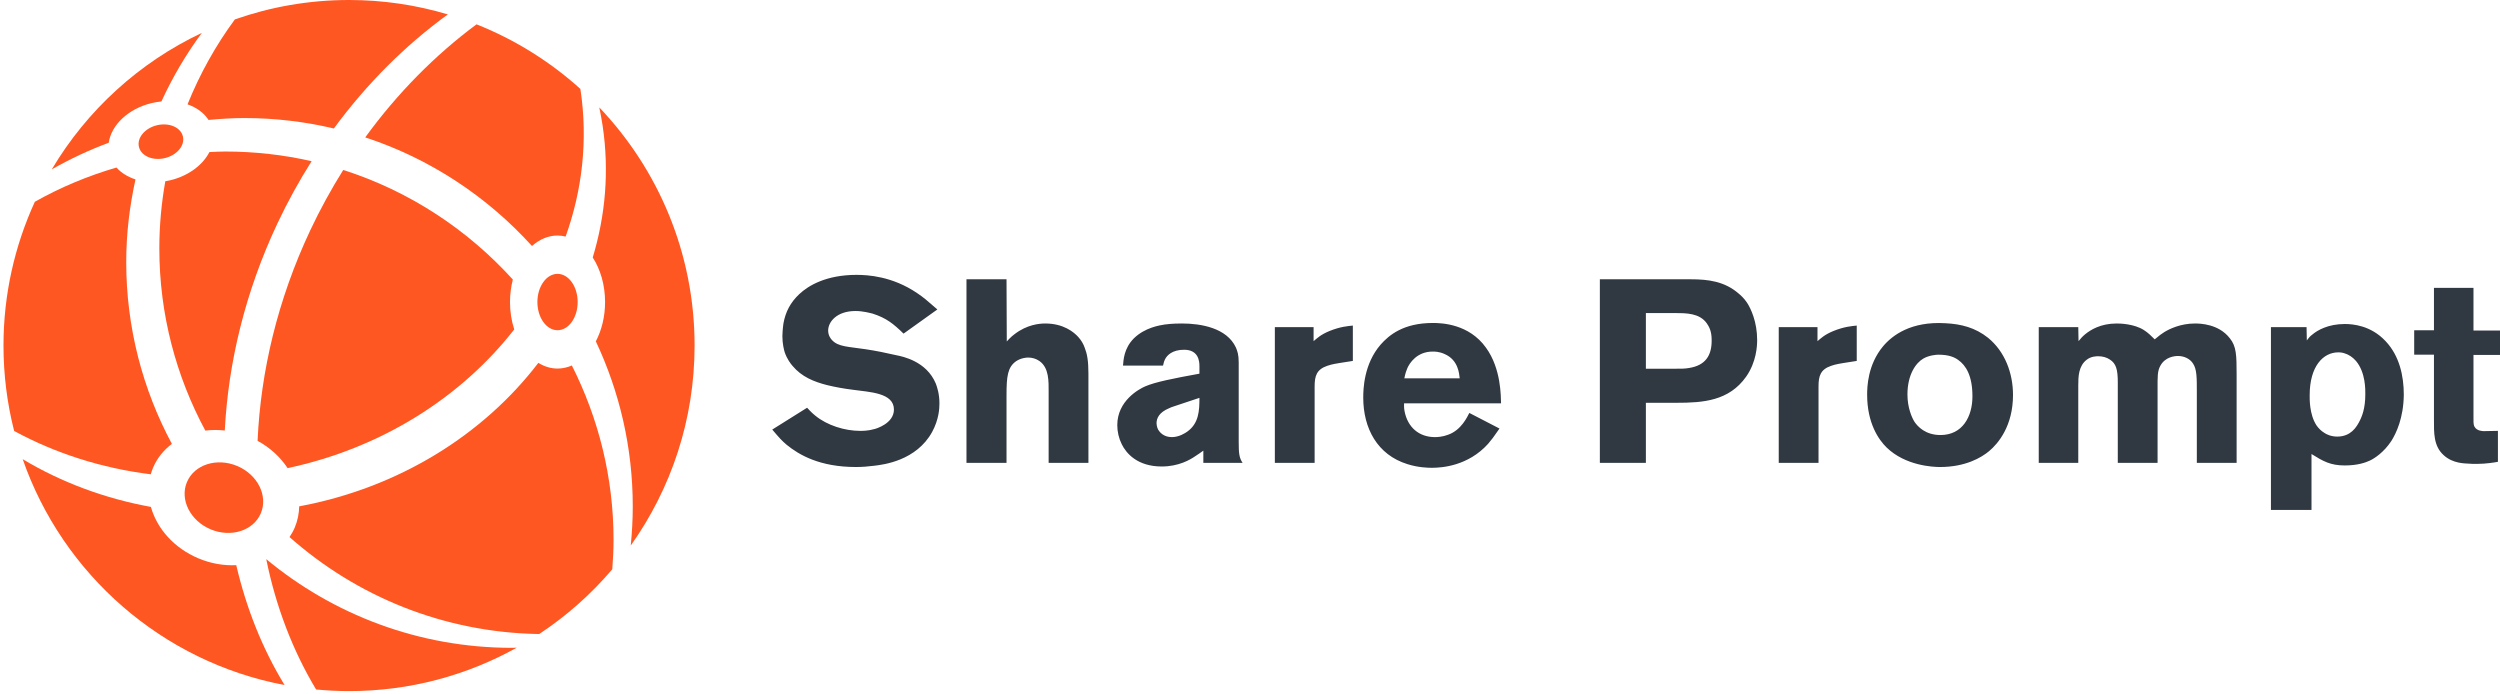
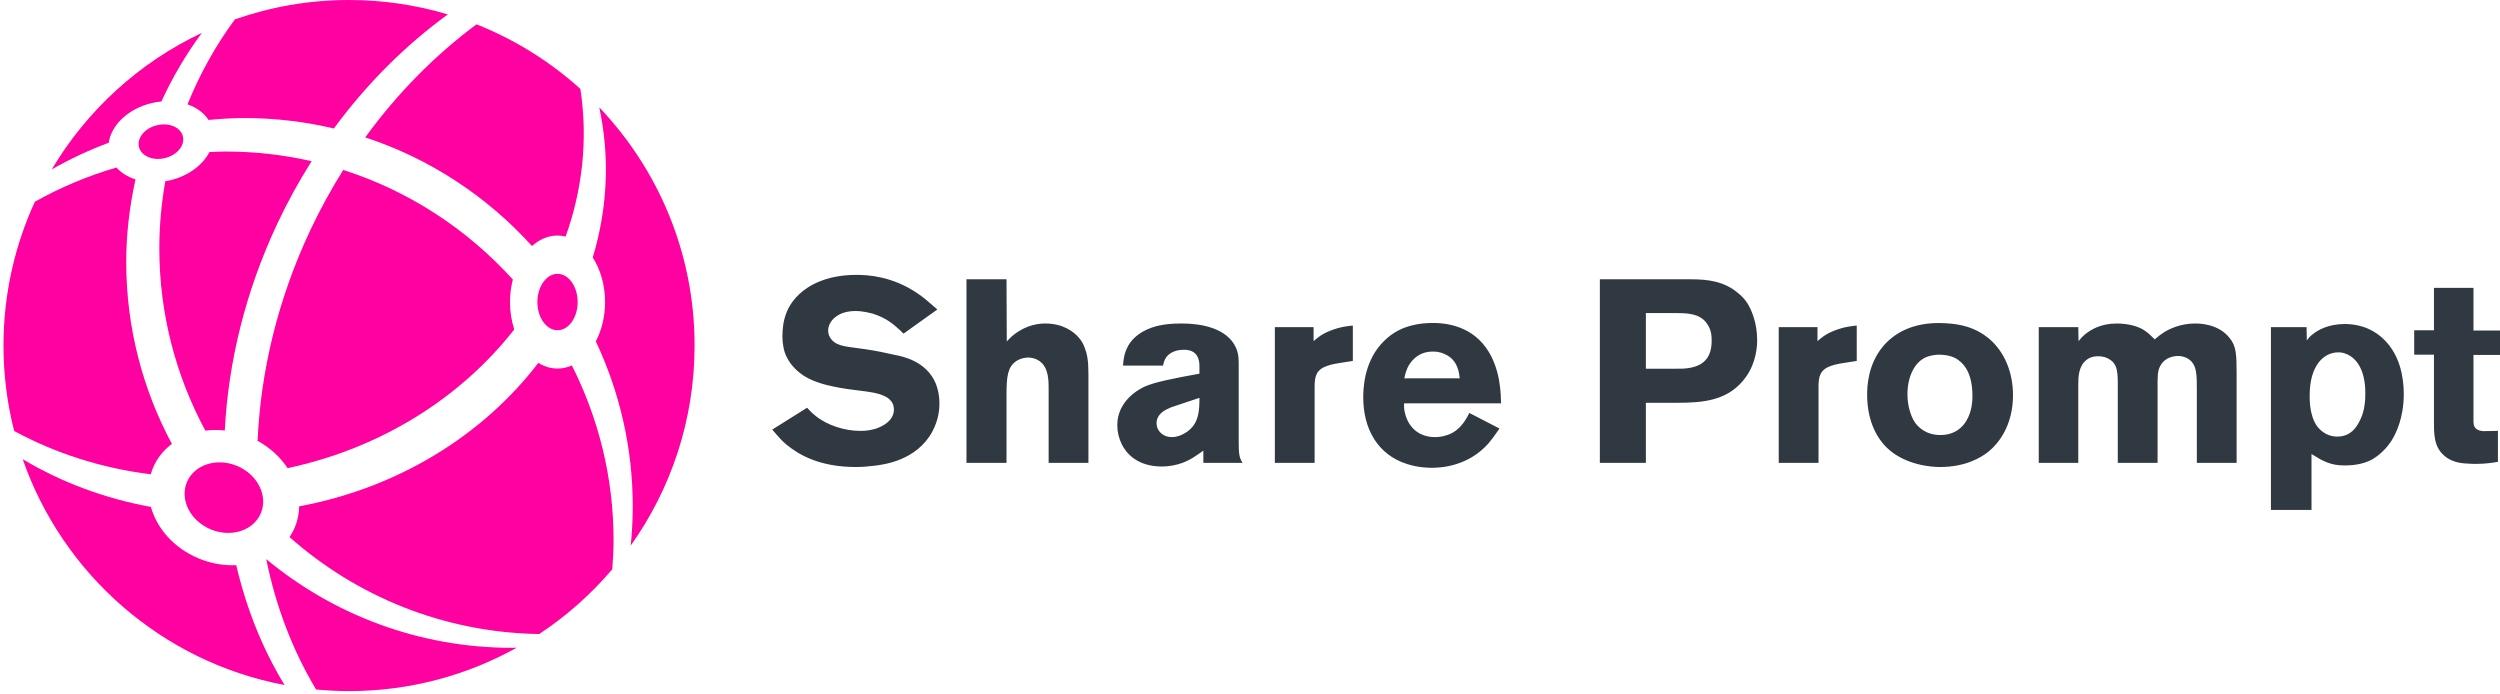
<svg xmlns="http://www.w3.org/2000/svg" width="573" height="159" viewBox="0 0 573 159" fill="none">
-   <path d="M83.712 31.488C98.567 36.36 111.671 45.056 121.933 56.386C123.624 54.872 125.628 53.984 127.786 53.984C128.42 53.984 129.038 54.076 129.64 54.222C133.439 43.619 134.789 32.196 133.054 20.582C133.044 20.51 133.024 20.442 133.014 20.37C126.081 14.121 118.038 9.083 109.216 5.578C99.795 12.571 91.138 21.284 83.712 31.488Z" fill="#FF5722" />
-   <path d="M47.795 27.49C50.511 27.235 53.251 27.057 56.035 27.057C63.09 27.057 69.944 27.895 76.521 29.45C84.123 19.104 92.999 10.308 102.643 3.302C95.47 1.161 87.87 0 79.999 0C70.828 0 62.027 1.577 53.835 4.445C49.434 10.404 45.797 16.949 42.983 23.916C45.059 24.64 46.754 25.875 47.795 27.49Z" fill="#FF5722" />
-   <path d="M38.995 41.325C38.624 41.413 38.255 41.485 37.888 41.545C37.006 46.542 36.52 51.675 36.52 56.926C36.52 72.048 40.365 86.252 47.061 98.694C48.505 98.507 50.004 98.507 51.52 98.674C52.326 83.054 56.218 66.871 63.571 51.241C65.926 46.231 68.562 41.469 71.422 36.944C65.058 35.495 58.434 34.729 51.628 34.729C50.409 34.729 49.207 34.799 48 34.852C46.483 37.814 43.192 40.326 38.995 41.325Z" fill="#FF5722" />
-   <path d="M78.671 38.956C75.927 43.343 73.386 47.95 71.111 52.79C63.629 68.696 59.742 85.168 59.038 101.041C61.94 102.619 64.277 104.802 65.918 107.293C87.547 102.686 105.762 91.007 117.865 75.502C117.244 73.587 116.891 71.468 116.891 69.23C116.891 67.417 117.131 65.684 117.543 64.073C107.13 52.575 93.795 43.79 78.671 38.956Z" fill="#FF5722" />
-   <path d="M35.086 107.189C36.023 104.972 37.531 103.145 39.398 101.739C32.737 89.317 28.932 75.135 28.932 60.053C28.932 53.544 29.71 47.226 31.056 41.122C29.287 40.552 27.779 39.618 26.691 38.396C20.114 40.318 13.84 42.947 7.987 46.245C3.387 56.282 0.8 67.437 0.8 79.201C0.8 85.961 1.652 92.52 3.245 98.782C12.662 103.889 23.28 107.311 34.556 108.707C34.701 108.196 34.875 107.69 35.086 107.189Z" fill="#FF5722" />
-   <path d="M127.786 84.472C126.22 84.472 124.733 84.003 123.389 83.169C110.851 99.55 91.541 111.778 68.574 116.056C68.538 117.701 68.222 119.342 67.557 120.915C67.228 121.691 66.816 122.409 66.359 123.093C81.644 136.641 101.63 144.985 123.584 145.32C129.85 141.182 135.489 136.177 140.335 130.477C140.507 128.248 140.626 126.002 140.626 123.727C140.626 109.339 137.14 95.791 131.07 83.768C130.033 84.222 128.93 84.472 127.786 84.472Z" fill="#FF5722" />
-   <path d="M61.024 128.154C63.222 138.981 67.075 149.091 72.451 158.031C74.938 158.264 77.453 158.4 80.001 158.4C93.952 158.4 107.05 154.781 118.435 148.449C118.074 148.453 117.721 148.483 117.362 148.483C95.939 148.481 76.322 140.833 61.024 128.154Z" fill="#FF5722" />
-   <path d="M45.446 127.961C39.856 125.6 35.951 121.099 34.585 116.183C23.948 114.257 13.993 110.508 5.205 105.249C14.408 131.674 37.208 151.721 65.226 157.01C60.177 148.754 56.466 139.465 54.15 129.536C51.321 129.674 48.337 129.183 45.446 127.961Z" fill="#FF5722" />
-   <path d="M34.779 23.621C35.523 23.444 36.263 23.328 36.993 23.256C39.555 17.686 42.656 12.418 46.266 7.538C31.913 14.306 19.928 25.254 11.872 38.819C16.024 36.44 20.393 34.406 24.928 32.709C25.484 28.682 29.387 24.905 34.779 23.621Z" fill="#FF5722" />
-   <path d="M159.2 79.201C159.2 58.035 150.88 38.823 137.354 24.614C137.651 26.008 137.912 27.418 138.126 28.846C139.671 39.2 138.762 49.404 135.856 59.012C137.605 61.716 138.682 65.294 138.682 69.23C138.682 72.602 137.89 75.709 136.564 78.234C141.97 89.716 145.029 102.523 145.029 116.058C145.029 119.093 144.86 122.086 144.563 125.045C153.766 112.103 159.2 96.291 159.2 79.201Z" fill="#FF5722" />
-   <path d="M48.253 121.31C52.928 123.286 58.091 121.643 59.784 117.639C61.477 113.635 59.058 108.786 54.383 106.81C49.707 104.833 44.544 106.476 42.852 110.48C41.159 114.485 43.577 119.333 48.253 121.31Z" fill="#FF5722" />
-   <path d="M127.786 75.687C130.334 75.687 132.4 72.796 132.4 69.228C132.4 65.661 130.334 62.769 127.786 62.769C125.237 62.769 123.171 65.661 123.171 69.228C123.171 72.796 125.237 75.687 127.786 75.687Z" fill="#FF5722" />
-   <path d="M37.782 36.238C40.565 35.575 42.419 33.35 41.923 31.27C41.428 29.189 38.769 28.041 35.986 28.704C33.203 29.368 31.349 31.592 31.845 33.673C32.341 35.753 34.999 36.902 37.782 36.238Z" fill="#FF5722" />
+   <path d="M83.712 31.488C98.567 36.36 111.671 45.056 121.933 56.386C123.624 54.872 125.628 53.984 127.786 53.984C128.42 53.984 129.038 54.076 129.64 54.222C133.439 43.619 134.789 32.196 133.054 20.582C133.044 20.51 133.024 20.442 133.014 20.37C126.081 14.121 118.038 9.083 109.216 5.578C99.795 12.571 91.138 21.284 83.712 31.488Z" fill="hsl(322, 100%, 50%)" />
+   <path d="M47.795 27.49C50.511 27.235 53.251 27.057 56.035 27.057C63.09 27.057 69.944 27.895 76.521 29.45C84.123 19.104 92.999 10.308 102.643 3.302C95.47 1.161 87.87 0 79.999 0C70.828 0 62.027 1.577 53.835 4.445C49.434 10.404 45.797 16.949 42.983 23.916C45.059 24.64 46.754 25.875 47.795 27.49Z" fill="hsl(322, 100%, 50%)" />
+   <path d="M38.995 41.325C38.624 41.413 38.255 41.485 37.888 41.545C37.006 46.542 36.52 51.675 36.52 56.926C36.52 72.048 40.365 86.252 47.061 98.694C48.505 98.507 50.004 98.507 51.52 98.674C52.326 83.054 56.218 66.871 63.571 51.241C65.926 46.231 68.562 41.469 71.422 36.944C65.058 35.495 58.434 34.729 51.628 34.729C50.409 34.729 49.207 34.799 48 34.852C46.483 37.814 43.192 40.326 38.995 41.325Z" fill="hsl(322, 100%, 50%)" />
+   <path d="M78.671 38.956C75.927 43.343 73.386 47.95 71.111 52.79C63.629 68.696 59.742 85.168 59.038 101.041C61.94 102.619 64.277 104.802 65.918 107.293C87.547 102.686 105.762 91.007 117.865 75.502C117.244 73.587 116.891 71.468 116.891 69.23C116.891 67.417 117.131 65.684 117.543 64.073C107.13 52.575 93.795 43.79 78.671 38.956Z" fill="hsl(322, 100%, 50%)" />
+   <path d="M35.086 107.189C36.023 104.972 37.531 103.145 39.398 101.739C32.737 89.317 28.932 75.135 28.932 60.053C28.932 53.544 29.71 47.226 31.056 41.122C29.287 40.552 27.779 39.618 26.691 38.396C20.114 40.318 13.84 42.947 7.987 46.245C3.387 56.282 0.8 67.437 0.8 79.201C0.8 85.961 1.652 92.52 3.245 98.782C12.662 103.889 23.28 107.311 34.556 108.707C34.701 108.196 34.875 107.69 35.086 107.189Z" fill="hsl(322, 100%, 50%)" />
+   <path d="M127.786 84.472C126.22 84.472 124.733 84.003 123.389 83.169C110.851 99.55 91.541 111.778 68.574 116.056C68.538 117.701 68.222 119.342 67.557 120.915C67.228 121.691 66.816 122.409 66.359 123.093C81.644 136.641 101.63 144.985 123.584 145.32C129.85 141.182 135.489 136.177 140.335 130.477C140.507 128.248 140.626 126.002 140.626 123.727C140.626 109.339 137.14 95.791 131.07 83.768C130.033 84.222 128.93 84.472 127.786 84.472Z" fill="hsl(322, 100%, 50%)" />
+   <path d="M61.024 128.154C63.222 138.981 67.075 149.091 72.451 158.031C74.938 158.264 77.453 158.4 80.001 158.4C93.952 158.4 107.05 154.781 118.435 148.449C118.074 148.453 117.721 148.483 117.362 148.483C95.939 148.481 76.322 140.833 61.024 128.154Z" fill="hsl(322, 100%, 50%)" />
+   <path d="M45.446 127.961C39.856 125.6 35.951 121.099 34.585 116.183C23.948 114.257 13.993 110.508 5.205 105.249C14.408 131.674 37.208 151.721 65.226 157.01C60.177 148.754 56.466 139.465 54.15 129.536C51.321 129.674 48.337 129.183 45.446 127.961Z" fill="hsl(322, 100%, 50%)" />
+   <path d="M34.779 23.621C35.523 23.444 36.263 23.328 36.993 23.256C39.555 17.686 42.656 12.418 46.266 7.538C31.913 14.306 19.928 25.254 11.872 38.819C16.024 36.44 20.393 34.406 24.928 32.709C25.484 28.682 29.387 24.905 34.779 23.621Z" fill="hsl(322, 100%, 50%)" />
+   <path d="M159.2 79.201C159.2 58.035 150.88 38.823 137.354 24.614C137.651 26.008 137.912 27.418 138.126 28.846C139.671 39.2 138.762 49.404 135.856 59.012C137.605 61.716 138.682 65.294 138.682 69.23C138.682 72.602 137.89 75.709 136.564 78.234C141.97 89.716 145.029 102.523 145.029 116.058C145.029 119.093 144.86 122.086 144.563 125.045C153.766 112.103 159.2 96.291 159.2 79.201Z" fill="hsl(322, 100%, 50%)" />
+   <path d="M48.253 121.31C52.928 123.286 58.091 121.643 59.784 117.639C61.477 113.635 59.058 108.786 54.383 106.81C49.707 104.833 44.544 106.476 42.852 110.48C41.159 114.485 43.577 119.333 48.253 121.31Z" fill="hsl(322, 100%, 50%)" />
+   <path d="M127.786 75.687C130.334 75.687 132.4 72.796 132.4 69.228C132.4 65.661 130.334 62.769 127.786 62.769C125.237 62.769 123.171 65.661 123.171 69.228C123.171 72.796 125.237 75.687 127.786 75.687Z" fill="hsl(322, 100%, 50%)" />
+   <path d="M37.782 36.238C40.565 35.575 42.419 33.35 41.923 31.27C41.428 29.189 38.769 28.041 35.986 28.704C33.203 29.368 31.349 31.592 31.845 33.673C32.341 35.753 34.999 36.902 37.782 36.238Z" fill="hsl(322, 100%, 50%)" />
  <path d="M215.319 92.439C215.319 93.631 215.2 96.134 213.65 98.995C210.015 105.609 202.446 106.503 200.42 106.742C199.05 106.921 197.619 107.04 196.189 107.04C187.846 107.04 183.138 104.239 180.337 101.974C179.205 101.021 178.669 100.425 177 98.458L184.986 93.452C185.164 93.631 185.999 94.585 186.833 95.24C189.574 97.505 193.627 98.756 197.143 98.756C197.619 98.756 199.05 98.756 200.42 98.339C200.718 98.279 204.89 97.088 204.89 93.87C204.89 89.996 199.288 89.877 195.534 89.34C193.567 89.102 191.541 88.745 189.574 88.268C186.535 87.493 183.734 86.361 181.648 83.858C181.231 83.381 180.397 82.308 179.86 80.759C179.682 80.163 179.324 78.792 179.324 77.064C179.324 76.707 179.384 75.336 179.563 74.144C180.039 71.462 181.172 69.317 183.198 67.41C185.284 65.443 189.395 63 196.308 63C198.871 63 204.473 63.298 210.194 67.172C211.624 68.125 212.458 68.84 214.842 70.926L207.095 76.468C204.771 74.204 203.162 72.893 200.003 71.879C199.467 71.76 197.858 71.284 196.07 71.284C191.779 71.284 189.813 73.787 189.813 75.753C189.813 76.885 190.409 77.66 190.707 77.958C192.137 79.507 194.461 79.448 198.394 80.044C200.778 80.401 203.102 80.878 205.426 81.414C206.916 81.712 212.339 82.785 214.484 87.91C214.782 88.685 215.319 90.294 215.319 92.439ZM249.466 106.086H240.348V89.817C240.348 87.433 240.467 84.275 238.203 82.725C237.428 82.189 236.534 81.951 235.64 81.951C235.163 81.951 233.972 82.07 232.899 82.785C230.932 84.156 230.694 86.301 230.694 90.592V106.086H221.516V64.013H230.694L230.753 78.256C230.932 78.077 231.707 77.183 232.541 76.587C235.402 74.382 238.262 74.144 239.573 74.144C243.745 74.144 246.129 76.111 247.142 77.243C247.797 77.958 248.334 78.852 248.632 79.746C249.168 81.117 249.466 82.666 249.466 85.646V106.086ZM284.805 106.086H275.806V103.285C275.151 103.762 274.555 104.179 273.899 104.596C272.767 105.371 270.145 106.921 266.271 106.921C260.67 106.921 258.107 103.881 257.094 101.795C256.438 100.484 256.081 98.935 256.081 97.445C256.081 91.843 261.087 89.162 262.457 88.566C264.781 87.553 269.013 86.718 274.912 85.646V83.917C274.912 82.845 274.734 80.163 271.396 80.163C268.715 80.163 267.463 81.414 266.986 82.427C266.867 82.666 266.688 83.143 266.569 83.798H257.392C257.511 82.547 257.571 79.865 259.895 77.541C262.457 75.038 265.854 74.561 266.927 74.382C268.715 74.144 270.205 74.144 270.92 74.144C275.27 74.144 281.17 75.157 283.256 79.627C283.613 80.461 283.911 81.295 283.911 83.083V101.259C283.911 103.941 284.03 104.954 284.805 106.086ZM274.912 91.188L269.013 93.154C268.655 93.274 268.298 93.393 267.94 93.572C265.675 94.525 265.079 95.836 265.079 97.028C265.079 97.207 265.139 97.862 265.437 98.458C265.795 99.054 266.688 100.186 268.595 100.186C270.264 100.186 271.694 99.233 272.111 98.935C274.793 97.028 274.912 94.108 274.912 91.188ZM310.073 82.725L307.033 83.202C306.735 83.262 305.305 83.441 304.173 83.858C301.73 84.692 301.312 86.242 301.312 88.566V106.086H292.195V74.978H301.074V78.196C301.849 77.541 302.683 76.707 304.709 75.872C307.212 74.859 308.94 74.74 310.073 74.621V82.725ZM344.041 92.439H321.813C321.813 92.737 321.753 93.452 321.932 94.287C322.647 97.922 325.209 100.186 328.904 100.186C329.441 100.186 330.632 100.127 331.884 99.65C334.983 98.577 336.353 95.419 336.771 94.644L343.683 98.22C342.432 100.067 341.777 100.902 341.061 101.736C336.473 106.801 330.513 107.218 328.189 107.218C327.236 107.218 325.031 107.159 322.587 106.384C315.674 104.239 312.456 98.16 312.456 91.128C312.456 89.221 312.576 83.441 316.449 78.971C318.356 76.826 321.634 74.025 328.428 74.025C330.513 74.025 336.711 74.263 340.585 79.686C344.101 84.513 343.981 90.949 344.041 92.439ZM334.566 86.718C334.446 85.705 334.268 82.547 331.169 81.176C329.917 80.58 328.904 80.58 328.368 80.58C324.733 80.58 323.064 83.262 322.587 84.335C322.349 84.871 322.111 85.526 321.872 86.718H334.566ZM402.741 77.958C402.741 79.329 402.562 82.964 400.238 86.301C396.305 91.903 390.345 92.32 384.267 92.32H377.235V106.086H366.687V64.013H387.544C391.537 64.013 395.292 64.49 398.51 67.291C398.927 67.648 399.702 68.304 400.417 69.376C401.311 70.747 402.741 73.787 402.741 77.958ZM392.312 77.898C392.312 75.872 391.716 74.859 391.18 74.084C389.511 71.76 386.472 71.76 383.969 71.76H377.235V84.513H383.611C385.459 84.513 386.233 84.513 387.187 84.335C390.882 83.739 392.372 81.474 392.312 77.898ZM425.565 82.725L422.526 83.202C422.228 83.262 420.798 83.441 419.665 83.858C417.222 84.692 416.805 86.242 416.805 88.566V106.086H407.687V74.978H416.567V78.196C417.341 77.541 418.176 76.707 420.202 75.872C422.705 74.859 424.433 74.74 425.565 74.621V82.725ZM461.381 90.532C461.381 97.564 458.044 101.617 455.898 103.405C454.111 104.894 450.475 107.04 444.635 107.04C443.026 107.04 436.709 106.742 432.418 102.57C430.571 100.782 427.949 96.968 427.949 90.473C427.949 88.685 428.068 83.619 431.584 79.388C433.73 76.826 438.02 73.608 445.887 74.084C449.522 74.263 452.74 75.097 455.66 77.422C459.534 80.58 461.381 85.526 461.381 90.532ZM452.084 90.83C452.084 86.122 450.595 83.739 448.807 82.487C447.972 81.891 446.721 81.295 444.278 81.295C443.86 81.295 442.132 81.414 440.821 82.189C439.153 83.143 437.186 85.824 437.186 90.413C437.186 93.452 438.199 95.717 438.795 96.67C439.51 97.743 441.298 99.71 444.754 99.71C449.82 99.71 452.084 95.478 452.084 90.83ZM512.632 106.086H503.514V89.758C503.514 86.54 503.514 84.692 502.679 83.381C501.964 82.189 500.534 81.593 499.223 81.593C498.448 81.593 496.303 81.772 495.171 83.798C494.455 85.05 494.515 86.361 494.515 89.162V106.086H485.397V87.612C485.397 84.632 484.98 83.321 483.609 82.427C482.835 81.891 481.881 81.653 480.928 81.653C480.511 81.653 479.319 81.653 478.306 82.427C476.399 83.858 476.339 86.301 476.339 88.327V106.086H467.281V74.978H476.339L476.399 78.196C476.935 77.541 477.293 77.124 477.948 76.587C479.14 75.634 481.404 74.144 485.159 74.144C485.874 74.144 489.092 74.204 491.357 75.634C492.31 76.23 493.085 77.004 493.86 77.779C494.992 76.826 495.409 76.528 496.065 76.111C497.137 75.455 499.7 74.144 503.097 74.144C504.169 74.144 508.52 74.204 511.082 77.541C512.572 79.388 512.632 81.355 512.632 85.824V106.086ZM550.95 90.473C550.891 95.776 549.222 99.293 548.09 101.08C546.362 103.702 544.216 105.073 543.203 105.55C542.19 106.027 540.343 106.682 537.423 106.682C534.145 106.682 532.476 105.729 529.795 104.06V116.873H520.498V74.978H528.662L528.722 78.018C529.199 77.422 529.377 77.124 530.033 76.647C531.165 75.694 533.609 74.263 537.423 74.263C539.21 74.263 543.382 74.561 546.779 78.196C549.937 81.534 550.95 86.122 550.95 90.473ZM542.13 90.353C542.13 89.46 542.25 85.407 539.985 82.725C539.27 81.891 538.316 81.236 537.244 80.938C536.648 80.759 536.171 80.759 535.933 80.759C532.536 80.759 529.377 83.858 529.377 90.592C529.377 91.247 529.258 95.002 530.986 97.564C531.463 98.22 532.059 98.816 532.774 99.233C533.191 99.531 534.264 100.067 535.694 100.067C538.853 100.067 540.104 97.803 540.641 96.849C541.356 95.538 542.13 93.691 542.13 90.353ZM573 81.355H566.921V95.3C566.921 96.551 566.862 97.266 567.16 97.803C567.696 98.816 569.126 98.816 569.305 98.816C570.378 98.816 571.451 98.756 572.523 98.756V105.848C571.927 105.967 569.782 106.325 567.696 106.325C567.041 106.325 566.385 106.325 565.789 106.265C564.955 106.205 562.214 106.265 560.128 104.358C557.744 102.272 557.863 99.114 557.863 96.253V81.295H553.334V75.694H557.863V65.98H566.921V75.753H573V81.355Z" fill="#303841" />
</svg>
